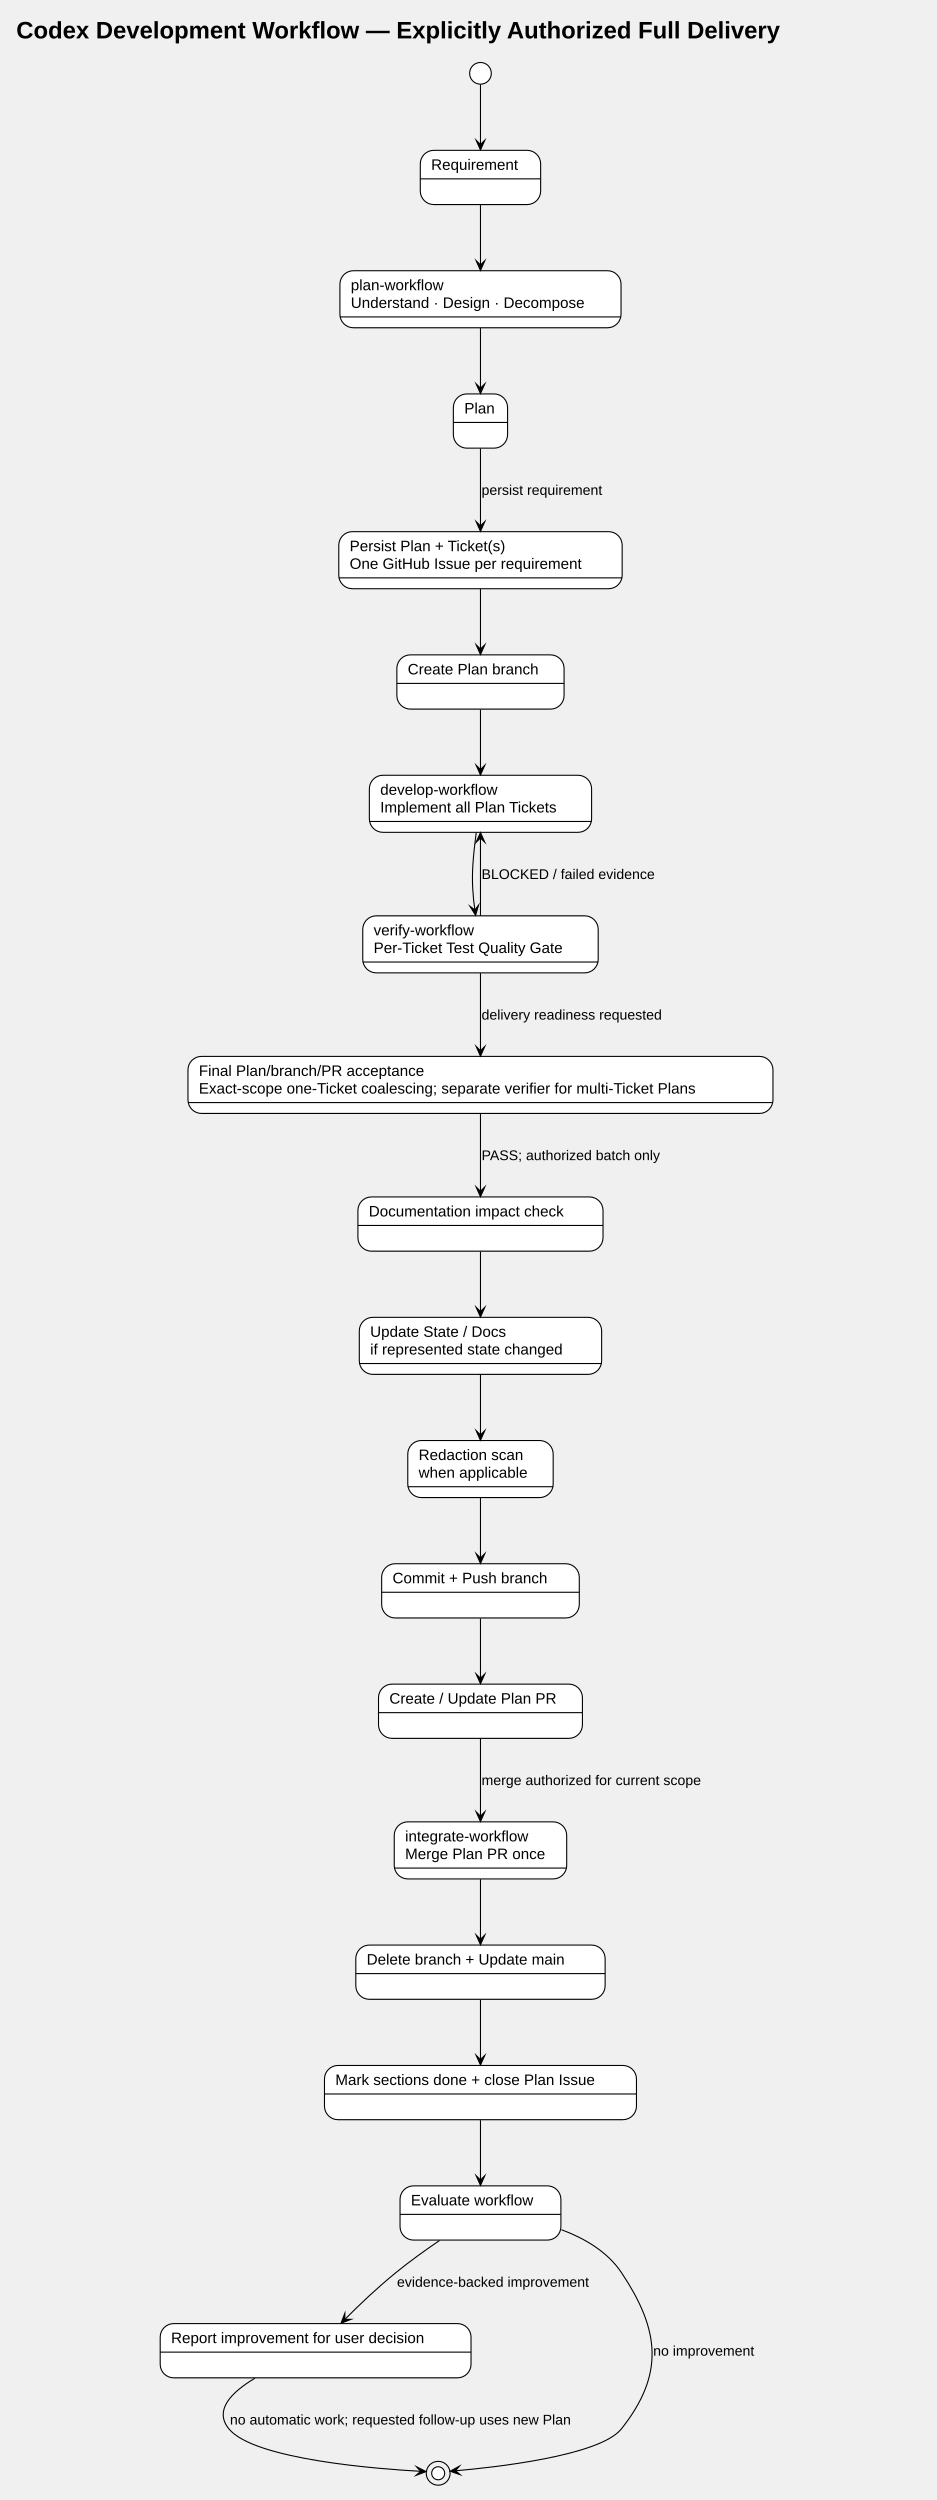
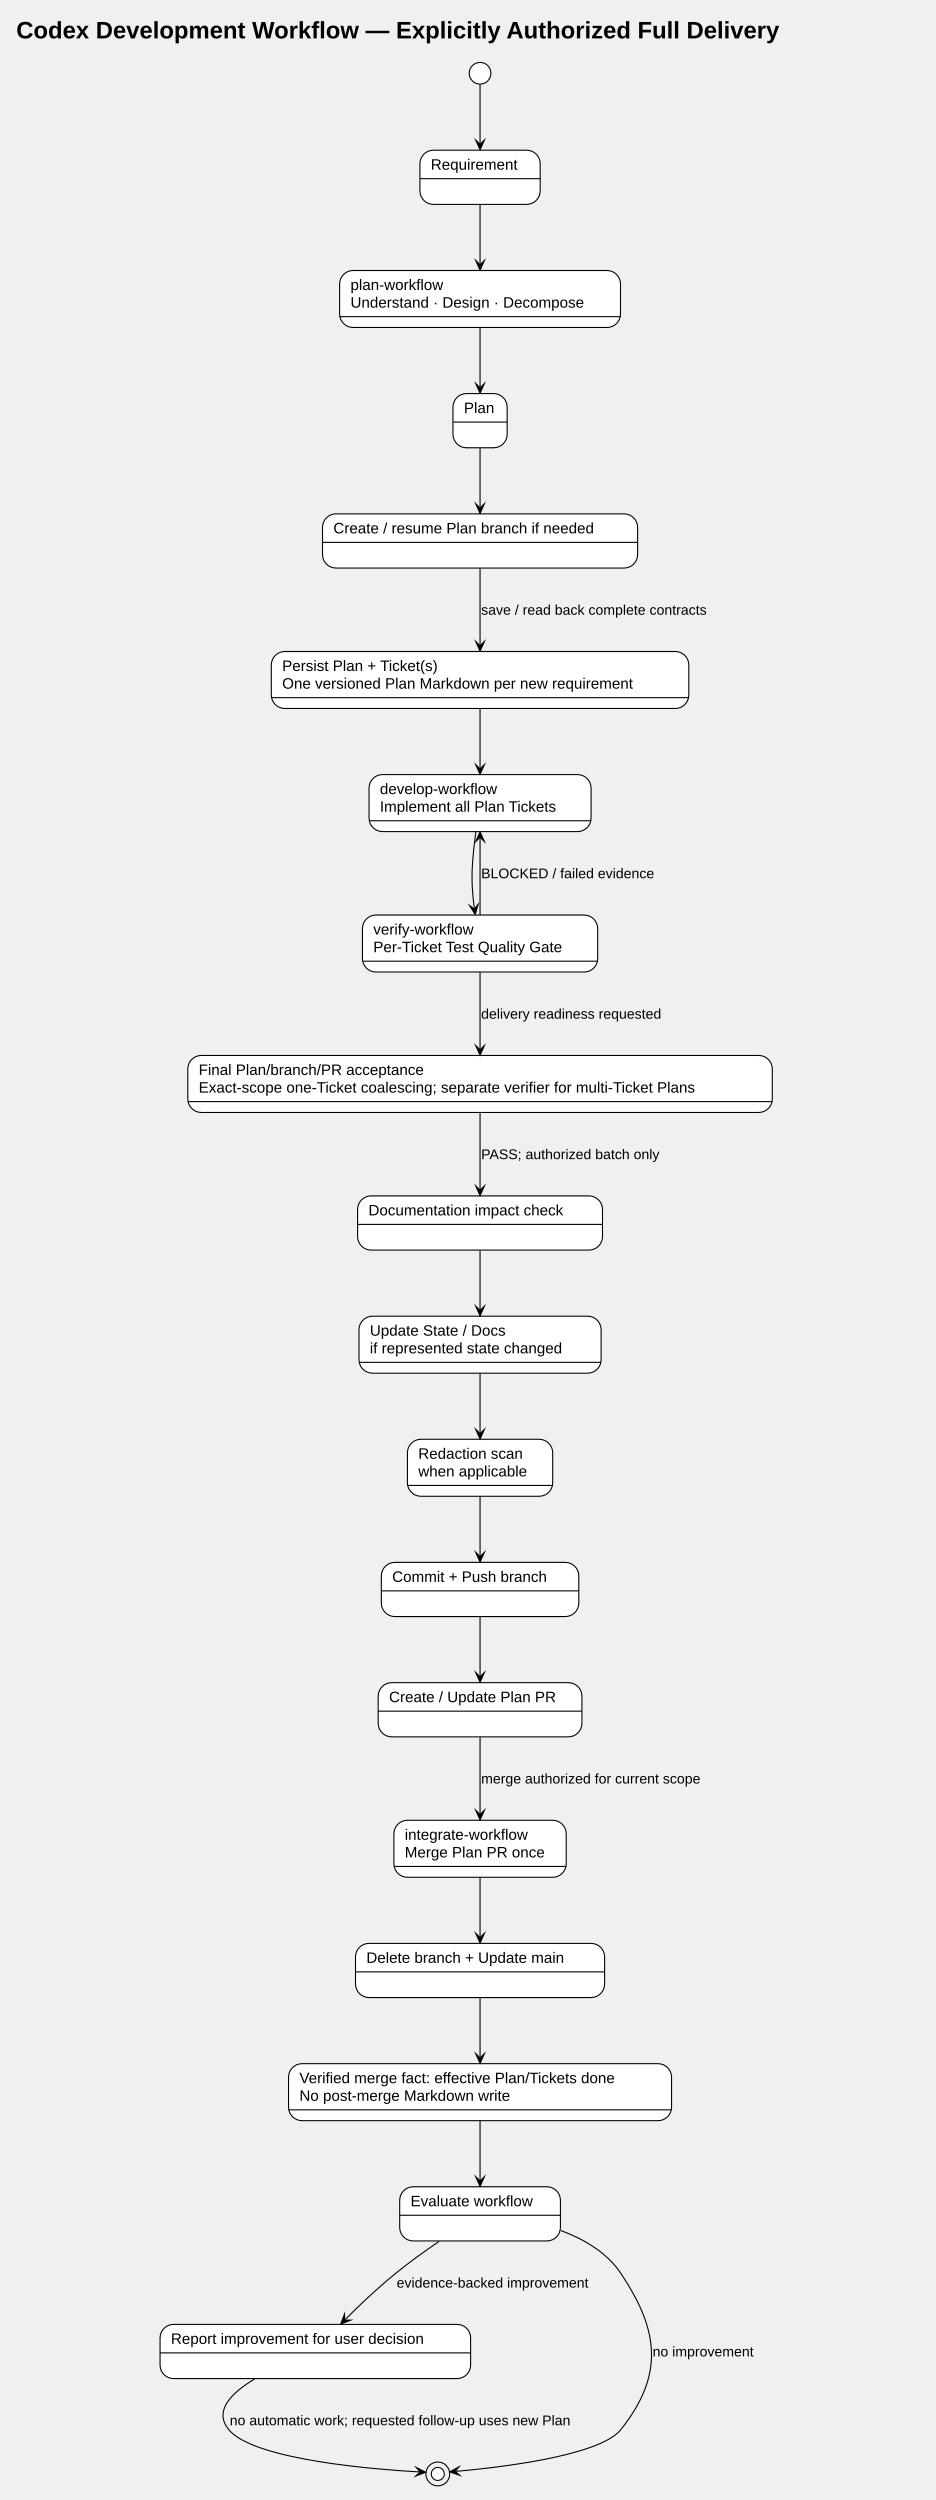
- <svg xmlns="http://www.w3.org/2000/svg" version="1.1" data-diagram-type="STATE" style="width:863px;height:2305px;background:#FFFFFF;" width="863px" height="2305px" viewBox="0 0 863 2305" zoomAndPan="magnify" preserveAspectRatio="none" contentStyleType="text/css">
+ <svg xmlns="http://www.w3.org/2000/svg" version="1.1" data-diagram-type="STATE" style="width:863px;height:2307px;background:#FFFFFF;" width="863px" height="2307px" viewBox="0 0 863 2307" zoomAndPan="magnify" preserveAspectRatio="none" contentStyleType="text/css">
  <defs />
  <g font-family="sans-serif" lengthAdjust="spacing">
    <g class="title" data-source-line="6">
      <text x="15" y="35.421" fill="#000" font-size="22" textLength="831.381" font-weight="700" font-family="Arial">Codex Development Workflow — Explicitly Authorized Full Delivery</text>
    </g>
    <g class="entity" data-qualified-name="Requirement" id="ent0001" data-source-line="8">
      <rect x="387.505" y="138.609" width="110.973" height="50" fill="#FFF" style="stroke:#000;stroke-width:1;" rx="12.5" ry="12.5" />
      <line x1="387.505" y1="164.906" x2="498.478" y2="164.906" style="stroke:#000;stroke-width:1;" />
      <text x="397.505" y="156.604" fill="#000" font-size="14" textLength="90.973" font-family="Arial">Requirement</text>
    </g>
    <g class="entity" data-qualified-name="Understand" id="ent0002" data-source-line="9">
      <rect x="313.405" y="249.609" width="259.189" height="52.594" fill="#FFF" style="stroke:#000;stroke-width:1;" rx="12.5" ry="12.5" />
      <line x1="313.405" y1="292.203" x2="572.595" y2="292.203" style="stroke:#000;stroke-width:1;" />
      <text x="323.405" y="267.604" fill="#000" font-size="14" textLength="97.993" font-family="Arial">plan-workflow</text>
      <text x="323.405" y="283.901" fill="#000" font-size="14" textLength="239.189" font-family="Arial">Understand · Design · Decompose</text>
    </g>
    <g class="entity" data-qualified-name="Plan" id="ent0003" data-source-line="10">
      <rect x="417.995" y="363.199" width="50" height="50" fill="#FFF" style="stroke:#000;stroke-width:1;" rx="12.5" ry="12.5" />
      <line x1="417.995" y1="389.496" x2="467.995" y2="389.496" style="stroke:#000;stroke-width:1;" />
      <text x="428.103" y="381.194" fill="#000" font-size="14" textLength="29.784" font-family="Arial">Plan</text>
    </g>
-     <g class="entity" data-qualified-name="Issues" id="ent0004" data-source-line="11">
-       <rect x="312.355" y="490.199" width="261.281" height="52.594" fill="#FFF" style="stroke:#000;stroke-width:1;" rx="12.5" ry="12.5" />
-       <line x1="312.355" y1="532.793" x2="573.637" y2="532.793" style="stroke:#000;stroke-width:1;" />
-       <text x="322.355" y="508.194" fill="#000" font-size="14" textLength="162.21" font-family="Arial">Persist Plan + Ticket(s)</text>
-       <text x="322.355" y="524.491" fill="#000" font-size="14" textLength="241.281" font-family="Arial">One GitHub Issue per requirement</text>
+     <g class="entity" data-qualified-name="Records" id="ent0004" data-source-line="11">
+       <rect x="250.365" y="601.199" width="385.258" height="52.594" fill="#FFF" style="stroke:#000;stroke-width:1;" rx="12.5" ry="12.5" />
+       <line x1="250.365" y1="643.793" x2="635.623" y2="643.793" style="stroke:#000;stroke-width:1;" />
+       <text x="260.365" y="619.194" fill="#000" font-size="14" textLength="162.21" font-family="Arial">Persist Plan + Ticket(s)</text>
+       <text x="260.365" y="635.491" fill="#000" font-size="14" textLength="365.258" font-family="Arial">One versioned Plan Markdown per new requirement</text>
    </g>
    <g class="entity" data-qualified-name="Branch" id="ent0005" data-source-line="12">
-       <rect x="365.905" y="603.799" width="154.176" height="50" fill="#FFF" style="stroke:#000;stroke-width:1;" rx="12.5" ry="12.5" />
-       <line x1="365.905" y1="630.096" x2="520.081" y2="630.096" style="stroke:#000;stroke-width:1;" />
-       <text x="375.905" y="621.794" fill="#000" font-size="14" textLength="134.176" font-family="Arial">Create Plan branch</text>
+       <rect x="297.605" y="474.199" width="290.785" height="50" fill="#FFF" style="stroke:#000;stroke-width:1;" rx="12.5" ry="12.5" />
+       <line x1="297.605" y1="500.496" x2="588.39" y2="500.496" style="stroke:#000;stroke-width:1;" />
+       <text x="307.605" y="492.194" fill="#000" font-size="14" textLength="270.785" font-family="Arial">Create / resume Plan branch if needed</text>
    </g>
    <g class="entity" data-qualified-name="Implement" id="ent0006" data-source-line="13">
-       <rect x="340.545" y="714.799" width="204.905" height="52.594" fill="#FFF" style="stroke:#000;stroke-width:1;" rx="12.5" ry="12.5" />
-       <line x1="340.545" y1="757.393" x2="545.451" y2="757.393" style="stroke:#000;stroke-width:1;" />
-       <text x="350.545" y="732.794" fill="#000" font-size="14" textLength="123.505" font-family="Arial">develop-workflow</text>
-       <text x="350.545" y="749.091" fill="#000" font-size="14" textLength="184.905" font-family="Arial">Implement all Plan Tickets</text>
+       <rect x="340.545" y="714.789" width="204.905" height="52.594" fill="#FFF" style="stroke:#000;stroke-width:1;" rx="12.5" ry="12.5" />
+       <line x1="340.545" y1="757.383" x2="545.451" y2="757.383" style="stroke:#000;stroke-width:1;" />
+       <text x="350.545" y="732.784" fill="#000" font-size="14" textLength="123.505" font-family="Arial">develop-workflow</text>
+       <text x="350.545" y="749.081" fill="#000" font-size="14" textLength="184.905" font-family="Arial">Implement all Plan Tickets</text>
    </g>
    <g class="entity" data-qualified-name="Test" id="ent0007" data-source-line="14">
      <rect x="334.465" y="844.389" width="217.066" height="52.594" fill="#FFF" style="stroke:#000;stroke-width:1;" rx="12.5" ry="12.5" />
      <line x1="334.465" y1="886.983" x2="551.532" y2="886.983" style="stroke:#000;stroke-width:1;" />
      <text x="344.465" y="862.384" fill="#000" font-size="14" textLength="107.522" font-family="Arial">verify-workflow</text>
      <text x="344.465" y="878.681" fill="#000" font-size="14" textLength="197.066" font-family="Arial">Per-Ticket Test Quality Gate</text>
    </g>
    <g class="entity" data-qualified-name="FinalVerify" id="ent0008" data-source-line="15">
-       <rect x="173.315" y="973.989" width="539.36" height="52.594" fill="#FFF" style="stroke:#000;stroke-width:1;" rx="12.5" ry="12.5" />
-       <line x1="173.315" y1="1016.583" x2="712.676" y2="1016.583" style="stroke:#000;stroke-width:1;" />
-       <text x="183.315" y="991.984" fill="#000" font-size="14" textLength="228.963" font-family="Arial">Final Plan/branch/PR acceptance</text>
-       <text x="183.315" y="1008.281" fill="#000" font-size="14" textLength="519.36" font-family="Arial">Exact-scope one-Ticket coalescing; separate verifier for multi-Ticket Plans</text>
+       <rect x="173.315" y="973.979" width="539.36" height="52.594" fill="#FFF" style="stroke:#000;stroke-width:1;" rx="12.5" ry="12.5" />
+       <line x1="173.315" y1="1016.573" x2="712.676" y2="1016.573" style="stroke:#000;stroke-width:1;" />
+       <text x="183.315" y="991.974" fill="#000" font-size="14" textLength="228.963" font-family="Arial">Final Plan/branch/PR acceptance</text>
+       <text x="183.315" y="1008.271" fill="#000" font-size="14" textLength="519.36" font-family="Arial">Exact-scope one-Ticket coalescing; separate verifier for multi-Ticket Plans</text>
    </g>
    <g class="entity" data-qualified-name="Docs" id="ent0009" data-source-line="16">
      <rect x="329.995" y="1103.579" width="225.994" height="50" fill="#FFF" style="stroke:#000;stroke-width:1;" rx="12.5" ry="12.5" />
      <line x1="329.995" y1="1129.876" x2="555.989" y2="1129.876" style="stroke:#000;stroke-width:1;" />
      <text x="339.995" y="1121.574" fill="#000" font-size="14" textLength="205.994" font-family="Arial">Documentation impact check</text>
    </g>
    <g class="entity" data-qualified-name="State" id="ent0010" data-source-line="17">
      <rect x="331.275" y="1214.579" width="223.438" height="52.594" fill="#FFF" style="stroke:#000;stroke-width:1;" rx="12.5" ry="12.5" />
      <line x1="331.275" y1="1257.173" x2="554.713" y2="1257.173" style="stroke:#000;stroke-width:1;" />
      <text x="341.275" y="1232.574" fill="#000" font-size="14" textLength="140.164" font-family="Arial">Update State / Docs</text>
      <text x="341.275" y="1248.871" fill="#000" font-size="14" textLength="203.438" font-family="Arial">if represented state changed</text>
    </g>
    <g class="entity" data-qualified-name="Redact" id="ent0011" data-source-line="18">
      <rect x="375.965" y="1328.169" width="134.058" height="52.594" fill="#FFF" style="stroke:#000;stroke-width:1;" rx="12.5" ry="12.5" />
      <line x1="375.965" y1="1370.763" x2="510.023" y2="1370.763" style="stroke:#000;stroke-width:1;" />
      <text x="385.965" y="1346.164" fill="#000" font-size="14" textLength="107.215" font-family="Arial">Redaction scan</text>
      <text x="385.965" y="1362.461" fill="#000" font-size="14" textLength="114.058" font-family="Arial">when applicable</text>
    </g>
    <g class="entity" data-qualified-name="Publish" id="ent0012" data-source-line="19">
-       <rect x="351.885" y="1441.769" width="182.224" height="50" fill="#FFF" style="stroke:#000;stroke-width:1;" rx="12.5" ry="12.5" />
-       <line x1="351.885" y1="1468.066" x2="534.109" y2="1468.066" style="stroke:#000;stroke-width:1;" />
-       <text x="361.885" y="1459.764" fill="#000" font-size="14" textLength="162.224" font-family="Arial">Commit + Push branch</text>
+       <rect x="351.885" y="1441.759" width="182.224" height="50" fill="#FFF" style="stroke:#000;stroke-width:1;" rx="12.5" ry="12.5" />
+       <line x1="351.885" y1="1468.056" x2="534.109" y2="1468.056" style="stroke:#000;stroke-width:1;" />
+       <text x="361.885" y="1459.754" fill="#000" font-size="14" textLength="162.224" font-family="Arial">Commit + Push branch</text>
    </g>
    <g class="entity" data-qualified-name="PR" id="ent0013" data-source-line="20">
-       <rect x="348.995" y="1552.769" width="188" height="50" fill="#FFF" style="stroke:#000;stroke-width:1;" rx="12.5" ry="12.5" />
-       <line x1="348.995" y1="1579.066" x2="536.995" y2="1579.066" style="stroke:#000;stroke-width:1;" />
-       <text x="358.995" y="1570.764" fill="#000" font-size="14" textLength="168" font-family="Arial">Create / Update Plan PR</text>
+       <rect x="348.995" y="1552.759" width="188" height="50" fill="#FFF" style="stroke:#000;stroke-width:1;" rx="12.5" ry="12.5" />
+       <line x1="348.995" y1="1579.056" x2="536.995" y2="1579.056" style="stroke:#000;stroke-width:1;" />
+       <text x="358.995" y="1570.754" fill="#000" font-size="14" textLength="168" font-family="Arial">Create / Update Plan PR</text>
    </g>
    <g class="entity" data-qualified-name="Merge" id="ent0014" data-source-line="21">
-       <rect x="363.495" y="1679.769" width="159.002" height="52.594" fill="#FFF" style="stroke:#000;stroke-width:1;" rx="12.5" ry="12.5" />
-       <line x1="363.495" y1="1722.363" x2="522.497" y2="1722.363" style="stroke:#000;stroke-width:1;" />
-       <text x="373.495" y="1697.764" fill="#000" font-size="14" textLength="131.954" font-family="Arial">integrate-workflow</text>
-       <text x="373.495" y="1714.061" fill="#000" font-size="14" textLength="139.002" font-family="Arial">Merge Plan PR once</text>
+       <rect x="363.495" y="1679.759" width="159.002" height="52.594" fill="#FFF" style="stroke:#000;stroke-width:1;" rx="12.5" ry="12.5" />
+       <line x1="363.495" y1="1722.353" x2="522.497" y2="1722.353" style="stroke:#000;stroke-width:1;" />
+       <text x="373.495" y="1697.754" fill="#000" font-size="14" textLength="131.954" font-family="Arial">integrate-workflow</text>
+       <text x="373.495" y="1714.051" fill="#000" font-size="14" textLength="139.002" font-family="Arial">Merge Plan PR once</text>
    </g>
    <g class="entity" data-qualified-name="Cleanup" id="ent0015" data-source-line="22">
      <rect x="328.055" y="1793.359" width="229.877" height="50" fill="#FFF" style="stroke:#000;stroke-width:1;" rx="12.5" ry="12.5" />
      <line x1="328.055" y1="1819.656" x2="557.932" y2="1819.656" style="stroke:#000;stroke-width:1;" />
      <text x="338.055" y="1811.354" fill="#000" font-size="14" textLength="209.877" font-family="Arial">Delete branch + Update main</text>
    </g>
    <g class="entity" data-qualified-name="Close" id="ent0016" data-source-line="23">
-       <rect x="299.165" y="1904.359" width="287.654" height="50" fill="#FFF" style="stroke:#000;stroke-width:1;" rx="12.5" ry="12.5" />
-       <line x1="299.165" y1="1930.656" x2="586.82" y2="1930.656" style="stroke:#000;stroke-width:1;" />
-       <text x="309.165" y="1922.354" fill="#000" font-size="14" textLength="267.654" font-family="Arial">Mark sections done + close Plan Issue</text>
+       <rect x="266.265" y="1904.359" width="353.464" height="52.594" fill="#FFF" style="stroke:#000;stroke-width:1;" rx="12.5" ry="12.5" />
+       <line x1="266.265" y1="1946.953" x2="619.729" y2="1946.953" style="stroke:#000;stroke-width:1;" />
+       <text x="276.265" y="1922.354" fill="#000" font-size="14" textLength="333.464" font-family="Arial">Verified merge fact: effective Plan/Tickets done</text>
+       <text x="276.265" y="1938.651" fill="#000" font-size="14" textLength="220.678" font-family="Arial">No post-merge Markdown write</text>
    </g>
    <g class="entity" data-qualified-name="Evaluate" id="ent0017" data-source-line="24">
-       <rect x="368.835" y="2015.359" width="148.317" height="50" fill="#FFF" style="stroke:#000;stroke-width:1;" rx="12.5" ry="12.5" />
-       <line x1="368.835" y1="2041.656" x2="517.153" y2="2041.656" style="stroke:#000;stroke-width:1;" />
-       <text x="378.835" y="2033.354" fill="#000" font-size="14" textLength="128.317" font-family="Arial">Evaluate workflow</text>
+       <rect x="368.835" y="2017.949" width="148.317" height="50" fill="#FFF" style="stroke:#000;stroke-width:1;" rx="12.5" ry="12.5" />
+       <line x1="368.835" y1="2044.246" x2="517.153" y2="2044.246" style="stroke:#000;stroke-width:1;" />
+       <text x="378.835" y="2035.944" fill="#000" font-size="14" textLength="128.317" font-family="Arial">Evaluate workflow</text>
    </g>
    <g class="entity" data-qualified-name="Improve" id="ent0018" data-source-line="25">
-       <rect x="147.705" y="2142.359" width="286.581" height="50" fill="#FFF" style="stroke:#000;stroke-width:1;" rx="12.5" ry="12.5" />
-       <line x1="147.705" y1="2168.656" x2="434.286" y2="2168.656" style="stroke:#000;stroke-width:1;" />
-       <text x="157.705" y="2160.354" fill="#000" font-size="14" textLength="266.581" font-family="Arial">Report improvement for user decision</text>
+       <rect x="147.705" y="2144.949" width="286.581" height="50" fill="#FFF" style="stroke:#000;stroke-width:1;" rx="12.5" ry="12.5" />
+       <line x1="147.705" y1="2171.246" x2="434.286" y2="2171.246" style="stroke:#000;stroke-width:1;" />
+       <text x="157.705" y="2162.944" fill="#000" font-size="14" textLength="266.581" font-family="Arial">Report improvement for user decision</text>
    </g>
    <g class="start_entity" data-qualified-name=".start." id="ent0019" data-source-line="27">
      <ellipse cx="442.995" cy="67.609" rx="10" ry="10" fill="#FFF" style="stroke:#000;stroke-width:1;" />
    </g>
    <g class="end_entity" data-qualified-name=".end." id="ent0039" data-source-line="46">
-       <ellipse cx="403.995" cy="2280.359" rx="11" ry="11" fill="none" style="stroke:#000;stroke-width:1;" />
-       <ellipse cx="403.995" cy="2280.359" rx="6" ry="6" fill="#FFF" style="stroke:#000;stroke-width:1;" />
+       <ellipse cx="403.995" cy="2282.949" rx="11" ry="11" fill="none" style="stroke:#000;stroke-width:1;" />
+       <ellipse cx="403.995" cy="2282.949" rx="6" ry="6" fill="#FFF" style="stroke:#000;stroke-width:1;" />
    </g>
    <g class="link" data-entity-1="ent0019" data-entity-2="ent0001" id="lnk20" data-source-line="27" data-link-type="dependency">
-       <path d="M442.995,77.969 C442.995,91.899 442.995,113.559 442.995,133.259" style="stroke:#000;stroke-width:1;" fill="none" id="*start*-to-Requirement" />
-       <polygon points="442.995,138.259,446.995,129.259,442.995,133.259,438.995,129.259,442.995,138.259" fill="#000" style="stroke:#000;stroke-width:1;stroke-linejoin:miter;stroke-miterlimit:10;" />
+       <path d="M442.995,77.959 C442.995,91.889 442.995,113.559 442.995,133.249" style="stroke:#000;stroke-width:1;" fill="none" id="*start*-to-Requirement" />
+       <polygon points="442.995,138.249,446.995,129.249,442.995,133.249,438.995,129.249,442.995,138.249" fill="#000" style="stroke:#000;stroke-width:1;stroke-linejoin:miter;stroke-miterlimit:10;" />
    </g>
    <g class="link" data-entity-1="ent0001" data-entity-2="ent0002" id="lnk21" data-source-line="28" data-link-type="dependency">
-       <path d="M442.995,189.089 C442.995,206.989 442.995,226.199 442.995,244.349" style="stroke:#000;stroke-width:1;" fill="none" id="Requirement-to-Understand" />
-       <polygon points="442.995,249.349,446.995,240.349,442.995,244.349,438.995,240.349,442.995,249.349" fill="#000" style="stroke:#000;stroke-width:1;stroke-linejoin:miter;stroke-miterlimit:10;" />
+       <path d="M442.995,189.079 C442.995,206.979 442.995,226.199 442.995,244.339" style="stroke:#000;stroke-width:1;" fill="none" id="Requirement-to-Understand" />
+       <polygon points="442.995,249.339,446.995,240.339,442.995,244.339,438.995,240.339,442.995,249.339" fill="#000" style="stroke:#000;stroke-width:1;stroke-linejoin:miter;stroke-miterlimit:10;" />
    </g>
    <g class="link" data-entity-1="ent0002" data-entity-2="ent0003" id="lnk22" data-source-line="29" data-link-type="dependency">
-       <path d="M442.995,302.489 C442.995,320.689 442.995,339.989 442.995,357.899" style="stroke:#000;stroke-width:1;" fill="none" id="Understand-to-Plan" />
-       <polygon points="442.995,362.899,446.995,353.899,442.995,357.899,438.995,353.899,442.995,362.899" fill="#000" style="stroke:#000;stroke-width:1;stroke-linejoin:miter;stroke-miterlimit:10;" />
-     </g>
-     <g class="link" data-entity-1="ent0003" data-entity-2="ent0004" id="lnk23" data-source-line="30" data-link-type="dependency">
-       <path d="M442.995,413.559 C442.995,435.489 442.995,462.619 442.995,484.919" style="stroke:#000;stroke-width:1;" fill="none" id="Plan-to-Issues" />
-       <polygon points="442.995,489.919,446.995,480.919,442.995,484.919,438.995,480.919,442.995,489.919" fill="#000" style="stroke:#000;stroke-width:1;stroke-linejoin:miter;stroke-miterlimit:10;" />
-       <text x="443.995" y="456.266" fill="#000" font-size="13" textLength="128.769" font-family="Arial">persist requirement</text>
-     </g>
-     <g class="link" data-entity-1="ent0004" data-entity-2="ent0005" id="lnk24" data-source-line="31" data-link-type="dependency">
-       <path d="M442.995,543.079 C442.995,561.279 442.995,580.579 442.995,598.489" style="stroke:#000;stroke-width:1;" fill="none" id="Issues-to-Branch" />
-       <polygon points="442.995,603.489,446.995,594.489,442.995,598.489,438.995,594.489,442.995,603.489" fill="#000" style="stroke:#000;stroke-width:1;stroke-linejoin:miter;stroke-miterlimit:10;" />
-     </g>
-     <g class="link" data-entity-1="ent0005" data-entity-2="ent0006" id="lnk25" data-source-line="32" data-link-type="dependency">
-       <path d="M442.995,654.279 C442.995,672.169 442.995,691.389 442.995,709.529" style="stroke:#000;stroke-width:1;" fill="none" id="Branch-to-Implement" />
-       <polygon points="442.995,714.529,446.995,705.529,442.995,709.529,438.995,705.529,442.995,714.529" fill="#000" style="stroke:#000;stroke-width:1;stroke-linejoin:miter;stroke-miterlimit:10;" />
+       <path d="M442.995,302.479 C442.995,320.689 442.995,339.989 442.995,357.889" style="stroke:#000;stroke-width:1;" fill="none" id="Understand-to-Plan" />
+       <polygon points="442.995,362.889,446.995,353.889,442.995,357.889,438.995,353.889,442.995,362.889" fill="#000" style="stroke:#000;stroke-width:1;stroke-linejoin:miter;stroke-miterlimit:10;" />
+     </g>
+     <g class="link" data-entity-1="ent0003" data-entity-2="ent0005" id="lnk23" data-source-line="30" data-link-type="dependency">
+       <path d="M442.995,413.659 C442.995,431.609 442.995,450.889 442.995,468.819" style="stroke:#000;stroke-width:1;" fill="none" id="Plan-to-Branch" />
+       <polygon points="442.995,473.819,446.995,464.819,442.995,468.819,438.995,464.819,442.995,473.819" fill="#000" style="stroke:#000;stroke-width:1;stroke-linejoin:miter;stroke-miterlimit:10;" />
+     </g>
+     <g class="link" data-entity-1="ent0005" data-entity-2="ent0004" id="lnk24" data-source-line="31" data-link-type="dependency">
+       <path d="M442.995,524.549 C442.995,546.489 442.995,573.619 442.995,595.919" style="stroke:#000;stroke-width:1;" fill="none" id="Branch-to-Records" />
+       <polygon points="442.995,600.919,446.995,591.919,442.995,595.919,438.995,591.919,442.995,600.919" fill="#000" style="stroke:#000;stroke-width:1;stroke-linejoin:miter;stroke-miterlimit:10;" />
+       <text x="443.995" y="567.266" fill="#000" font-size="13" textLength="237.415" font-family="Arial">save / read back complete contracts</text>
+     </g>
+     <g class="link" data-entity-1="ent0004" data-entity-2="ent0006" id="lnk25" data-source-line="32" data-link-type="dependency">
+       <path d="M442.995,654.099 C442.995,672.239 442.995,691.489 442.995,709.609" style="stroke:#000;stroke-width:1;" fill="none" id="Records-to-Implement" />
+       <polygon points="442.995,714.609,446.995,705.609,442.995,709.609,438.995,705.609,442.995,714.609" fill="#000" style="stroke:#000;stroke-width:1;stroke-linejoin:miter;stroke-miterlimit:10;" />
    </g>
    <g class="link" data-entity-1="ent0006" data-entity-2="ent0007" id="lnk26" data-source-line="33" data-link-type="dependency">
-       <path d="M439.085,767.629 C437.825,776.969 436.615,787.639 435.995,797.389 C435.015,812.869 435.909,825.217 437.819,839.007" style="stroke:#000;stroke-width:1;" fill="none" id="Implement-to-Test" />
-       <polygon points="438.505,843.959,441.233,834.496,437.819,839.007,433.308,835.593,438.505,843.959" fill="#000" style="stroke:#000;stroke-width:1;stroke-linejoin:miter;stroke-miterlimit:10;" />
+       <path d="M439.085,767.629 C437.825,776.969 436.615,787.629 435.995,797.389 C435.015,812.869 435.909,825.207 437.819,838.997" style="stroke:#000;stroke-width:1;" fill="none" id="Implement-to-Test" />
+       <polygon points="438.505,843.949,441.233,834.486,437.819,838.997,433.308,835.583,438.505,843.949" fill="#000" style="stroke:#000;stroke-width:1;stroke-linejoin:miter;stroke-miterlimit:10;" />
    </g>
    <g class="link" data-entity-1="ent0007" data-entity-2="ent0006" id="lnk27" data-source-line="34" data-link-type="dependency">
-       <path d="M442.995,844.219 C442.995,821.979 442.995,794.859 442.995,772.609" style="stroke:#000;stroke-width:1;" fill="none" id="Test-to-Implement" />
-       <polygon points="442.995,767.609,438.995,776.609,442.995,772.609,446.995,776.609,442.995,767.609" fill="#000" style="stroke:#000;stroke-width:1;stroke-linejoin:miter;stroke-miterlimit:10;" />
+       <path d="M442.995,844.209 C442.995,821.969 442.995,794.859 442.995,772.599" style="stroke:#000;stroke-width:1;" fill="none" id="Test-to-Implement" />
+       <polygon points="442.995,767.599,438.995,776.599,442.995,772.599,446.995,776.599,442.995,767.599" fill="#000" style="stroke:#000;stroke-width:1;stroke-linejoin:miter;stroke-miterlimit:10;" />
      <text x="443.995" y="810.456" fill="#000" font-size="13" textLength="173.951" font-family="Arial">BLOCKED / failed evidence</text>
    </g>
    <g class="link" data-entity-1="ent0007" data-entity-2="ent0008" id="lnk28" data-source-line="35" data-link-type="dependency">
-       <path d="M442.995,897.199 C442.995,919.459 442.995,946.569 442.995,968.809" style="stroke:#000;stroke-width:1;" fill="none" id="Test-to-FinalVerify" />
+       <path d="M442.995,897.199 C442.995,919.449 442.995,946.569 442.995,968.809" style="stroke:#000;stroke-width:1;" fill="none" id="Test-to-FinalVerify" />
      <polygon points="442.995,973.809,446.995,964.809,442.995,968.809,438.995,964.809,442.995,973.809" fill="#000" style="stroke:#000;stroke-width:1;stroke-linejoin:miter;stroke-miterlimit:10;" />
-       <text x="443.995" y="940.056" fill="#000" font-size="13" textLength="189.376" font-family="Arial">delivery readiness requested</text>
+       <text x="443.995" y="940.046" fill="#000" font-size="13" textLength="189.376" font-family="Arial">delivery readiness requested</text>
    </g>
    <g class="link" data-entity-1="ent0008" data-entity-2="ent0009" id="lnk29" data-source-line="36" data-link-type="dependency">
      <path d="M442.995,1026.839 C442.995,1049.179 442.995,1076.399 442.995,1098.339" style="stroke:#000;stroke-width:1;" fill="none" id="FinalVerify-to-Docs" />
      <polygon points="442.995,1103.339,446.995,1094.339,442.995,1098.339,438.995,1094.339,442.995,1103.339" fill="#000" style="stroke:#000;stroke-width:1;stroke-linejoin:miter;stroke-miterlimit:10;" />
      <text x="443.995" y="1069.646" fill="#000" font-size="13" textLength="183.739" font-family="Arial">PASS; authorized batch only</text>
    </g>
    <g class="link" data-entity-1="ent0009" data-entity-2="ent0010" id="lnk30" data-source-line="37" data-link-type="dependency">
-       <path d="M442.995,1154.059 C442.995,1171.949 442.995,1191.169 442.995,1209.319" style="stroke:#000;stroke-width:1;" fill="none" id="Docs-to-State" />
-       <polygon points="442.995,1214.319,446.995,1205.319,442.995,1209.319,438.995,1205.319,442.995,1214.319" fill="#000" style="stroke:#000;stroke-width:1;stroke-linejoin:miter;stroke-miterlimit:10;" />
+       <path d="M442.995,1154.049 C442.995,1171.949 442.995,1191.169 442.995,1209.309" style="stroke:#000;stroke-width:1;" fill="none" id="Docs-to-State" />
+       <polygon points="442.995,1214.309,446.995,1205.309,442.995,1209.309,438.995,1205.309,442.995,1214.309" fill="#000" style="stroke:#000;stroke-width:1;stroke-linejoin:miter;stroke-miterlimit:10;" />
    </g>
    <g class="link" data-entity-1="ent0010" data-entity-2="ent0011" id="lnk31" data-source-line="38" data-link-type="dependency">
-       <path d="M442.995,1267.479 C442.995,1285.619 442.995,1304.869 442.995,1322.989" style="stroke:#000;stroke-width:1;" fill="none" id="State-to-Redact" />
-       <polygon points="442.995,1327.989,446.995,1318.989,442.995,1322.989,438.995,1318.989,442.995,1327.989" fill="#000" style="stroke:#000;stroke-width:1;stroke-linejoin:miter;stroke-miterlimit:10;" />
+       <path d="M442.995,1267.469 C442.995,1285.619 442.995,1304.859 442.995,1322.979" style="stroke:#000;stroke-width:1;" fill="none" id="State-to-Redact" />
+       <polygon points="442.995,1327.979,446.995,1318.979,442.995,1322.979,438.995,1318.979,442.995,1327.979" fill="#000" style="stroke:#000;stroke-width:1;stroke-linejoin:miter;stroke-miterlimit:10;" />
    </g>
    <g class="link" data-entity-1="ent0011" data-entity-2="ent0012" id="lnk32" data-source-line="39" data-link-type="dependency">
      <path d="M442.995,1381.049 C442.995,1399.249 442.995,1418.549 442.995,1436.459" style="stroke:#000;stroke-width:1;" fill="none" id="Redact-to-Publish" />
      <polygon points="442.995,1441.459,446.995,1432.459,442.995,1436.459,438.995,1432.459,442.995,1441.459" fill="#000" style="stroke:#000;stroke-width:1;stroke-linejoin:miter;stroke-miterlimit:10;" />
    </g>
    <g class="link" data-entity-1="ent0012" data-entity-2="ent0013" id="lnk33" data-source-line="40" data-link-type="dependency">
-       <path d="M442.995,1492.229 C442.995,1510.179 442.995,1529.449 442.995,1547.389" style="stroke:#000;stroke-width:1;" fill="none" id="Publish-to-PR" />
-       <polygon points="442.995,1552.389,446.995,1543.389,442.995,1547.389,438.995,1543.389,442.995,1552.389" fill="#000" style="stroke:#000;stroke-width:1;stroke-linejoin:miter;stroke-miterlimit:10;" />
+       <path d="M442.995,1492.219 C442.995,1510.179 442.995,1529.449 442.995,1547.379" style="stroke:#000;stroke-width:1;" fill="none" id="Publish-to-PR" />
+       <polygon points="442.995,1552.379,446.995,1543.379,442.995,1547.379,438.995,1543.379,442.995,1552.379" fill="#000" style="stroke:#000;stroke-width:1;stroke-linejoin:miter;stroke-miterlimit:10;" />
    </g>
    <g class="link" data-entity-1="ent0013" data-entity-2="ent0014" id="lnk34" data-source-line="41" data-link-type="dependency">
-       <path d="M442.995,1603.119 C442.995,1625.049 442.995,1652.179 442.995,1674.489" style="stroke:#000;stroke-width:1;" fill="none" id="PR-to-Merge" />
-       <polygon points="442.995,1679.489,446.995,1670.489,442.995,1674.489,438.995,1670.489,442.995,1679.489" fill="#000" style="stroke:#000;stroke-width:1;stroke-linejoin:miter;stroke-miterlimit:10;" />
-       <text x="443.995" y="1645.836" fill="#000" font-size="13" textLength="231.721" font-family="Arial">merge authorized for current scope</text>
+       <path d="M442.995,1603.109 C442.995,1625.049 442.995,1652.179 442.995,1674.479" style="stroke:#000;stroke-width:1;" fill="none" id="PR-to-Merge" />
+       <polygon points="442.995,1679.479,446.995,1670.479,442.995,1674.479,438.995,1670.479,442.995,1679.479" fill="#000" style="stroke:#000;stroke-width:1;stroke-linejoin:miter;stroke-miterlimit:10;" />
+       <text x="443.995" y="1645.826" fill="#000" font-size="13" textLength="231.721" font-family="Arial">merge authorized for current scope</text>
    </g>
    <g class="link" data-entity-1="ent0014" data-entity-2="ent0015" id="lnk35" data-source-line="42" data-link-type="dependency">
-       <path d="M442.995,1732.639 C442.995,1750.849 442.995,1770.149 442.995,1788.049" style="stroke:#000;stroke-width:1;" fill="none" id="Merge-to-Cleanup" />
+       <path d="M442.995,1732.639 C442.995,1750.839 442.995,1770.139 442.995,1788.049" style="stroke:#000;stroke-width:1;" fill="none" id="Merge-to-Cleanup" />
      <polygon points="442.995,1793.049,446.995,1784.049,442.995,1788.049,438.995,1784.049,442.995,1793.049" fill="#000" style="stroke:#000;stroke-width:1;stroke-linejoin:miter;stroke-miterlimit:10;" />
    </g>
    <g class="link" data-entity-1="ent0015" data-entity-2="ent0016" id="lnk36" data-source-line="43" data-link-type="dependency">
-       <path d="M442.995,1843.819 C442.995,1861.769 442.995,1881.049 442.995,1898.979" style="stroke:#000;stroke-width:1;" fill="none" id="Cleanup-to-Close" />
-       <polygon points="442.995,1903.979,446.995,1894.979,442.995,1898.979,438.995,1894.979,442.995,1903.979" fill="#000" style="stroke:#000;stroke-width:1;stroke-linejoin:miter;stroke-miterlimit:10;" />
+       <path d="M442.995,1843.829 C442.995,1861.729 442.995,1880.949 442.995,1899.089" style="stroke:#000;stroke-width:1;" fill="none" id="Cleanup-to-Close" />
+       <polygon points="442.995,1904.089,446.995,1895.089,442.995,1899.089,438.995,1895.089,442.995,1904.089" fill="#000" style="stroke:#000;stroke-width:1;stroke-linejoin:miter;stroke-miterlimit:10;" />
    </g>
    <g class="link" data-entity-1="ent0016" data-entity-2="ent0017" id="lnk37" data-source-line="44" data-link-type="dependency">
-       <path d="M442.995,1954.819 C442.995,1972.769 442.995,1992.049 442.995,2009.979" style="stroke:#000;stroke-width:1;" fill="none" id="Close-to-Evaluate" />
-       <polygon points="442.995,2014.979,446.995,2005.979,442.995,2009.979,438.995,2005.979,442.995,2014.979" fill="#000" style="stroke:#000;stroke-width:1;stroke-linejoin:miter;stroke-miterlimit:10;" />
+       <path d="M442.995,1957.229 C442.995,1975.439 442.995,1994.739 442.995,2012.639" style="stroke:#000;stroke-width:1;" fill="none" id="Close-to-Evaluate" />
+       <polygon points="442.995,2017.639,446.995,2008.639,442.995,2012.639,438.995,2008.639,442.995,2017.639" fill="#000" style="stroke:#000;stroke-width:1;stroke-linejoin:miter;stroke-miterlimit:10;" />
    </g>
    <g class="link" data-entity-1="ent0017" data-entity-2="ent0018" id="lnk38" data-source-line="45" data-link-type="dependency">
-       <path d="M405.215,2065.739 C392.145,2074.629 377.625,2085.039 364.995,2095.359 C347.215,2109.889 332.081,2124.264 317.961,2138.464" style="stroke:#000;stroke-width:1;" fill="none" id="Evaluate-to-Improve" />
-       <polygon points="314.435,2142.009,323.618,2138.448,317.961,2138.464,317.945,2132.807,314.435,2142.009" fill="#000" style="stroke:#000;stroke-width:1;stroke-linejoin:miter;stroke-miterlimit:10;" />
-       <text x="365.995" y="2108.426" fill="#000" font-size="13" textLength="202.42" font-family="Arial">evidence-backed improvement</text>
+       <path d="M405.215,2068.329 C392.145,2077.219 377.625,2087.629 364.995,2097.949 C347.215,2112.479 332.081,2126.854 317.961,2141.054" style="stroke:#000;stroke-width:1;" fill="none" id="Evaluate-to-Improve" />
+       <polygon points="314.435,2144.599,323.618,2141.038,317.961,2141.054,317.945,2135.397,314.435,2144.599" fill="#000" style="stroke:#000;stroke-width:1;stroke-linejoin:miter;stroke-miterlimit:10;" />
+       <text x="365.995" y="2111.016" fill="#000" font-size="13" textLength="202.42" font-family="Arial">evidence-backed improvement</text>
    </g>
    <g class="link" data-entity-1="ent0018" data-entity-2="ent0039" id="lnk40" data-source-line="46" data-link-type="dependency">
-       <path d="M235.065,2192.709 C213.485,2205.539 196.985,2222.149 210.995,2239.359 C234.275,2267.959 350.133,2276.475 387.793,2278.545" style="stroke:#000;stroke-width:1;" fill="none" id="Improve-to-*end*" />
-       <polygon points="392.785,2278.819,384.018,2274.331,387.793,2278.545,383.579,2282.319,392.785,2278.819" fill="#000" style="stroke:#000;stroke-width:1;stroke-linejoin:miter;stroke-miterlimit:10;" />
-       <text x="211.995" y="2235.426" fill="#000" font-size="13" textLength="356.484" font-family="Arial">no automatic work; requested follow-up uses new Plan</text>
+       <path d="M235.065,2195.299 C213.485,2208.129 196.985,2224.739 210.995,2241.949 C234.275,2270.549 350.133,2279.065 387.793,2281.135" style="stroke:#000;stroke-width:1;" fill="none" id="Improve-to-*end*" />
+       <polygon points="392.785,2281.409,384.018,2276.921,387.793,2281.135,383.579,2284.909,392.785,2281.409" fill="#000" style="stroke:#000;stroke-width:1;stroke-linejoin:miter;stroke-miterlimit:10;" />
+       <text x="211.995" y="2238.016" fill="#000" font-size="13" textLength="356.484" font-family="Arial">no automatic work; requested follow-up uses new Plan</text>
    </g>
    <g class="link" data-entity-1="ent0017" data-entity-2="ent0039" id="lnk41" data-source-line="47" data-link-type="dependency">
-       <path d="M517.625,2055.779 C539.105,2063.769 560.175,2076.149 572.995,2095.359 C608.525,2148.589 612.695,2189.159 572.995,2239.359 C553.075,2264.549 454.286,2275.076 419.996,2278.056" style="stroke:#000;stroke-width:1;" fill="none" id="Evaluate-to-*end*" />
-       <polygon points="415.015,2278.489,424.328,2281.695,419.996,2278.056,423.635,2273.725,415.015,2278.489" fill="#000" style="stroke:#000;stroke-width:1;stroke-linejoin:miter;stroke-miterlimit:10;" />
-       <text x="602.225" y="2171.926" fill="#000" font-size="13" textLength="107.84" font-family="Arial">no improvement</text>
+       <path d="M517.625,2058.369 C539.105,2066.359 560.175,2078.739 572.995,2097.949 C608.525,2151.179 612.695,2191.749 572.995,2241.949 C553.075,2267.139 454.286,2277.666 419.996,2280.646" style="stroke:#000;stroke-width:1;" fill="none" id="Evaluate-to-*end*" />
+       <polygon points="415.015,2281.079,424.328,2284.285,419.996,2280.646,423.635,2276.315,415.015,2281.079" fill="#000" style="stroke:#000;stroke-width:1;stroke-linejoin:miter;stroke-miterlimit:10;" />
+       <text x="602.225" y="2174.516" fill="#000" font-size="13" textLength="107.84" font-family="Arial">no improvement</text>
    </g>
  </g>
</svg>
